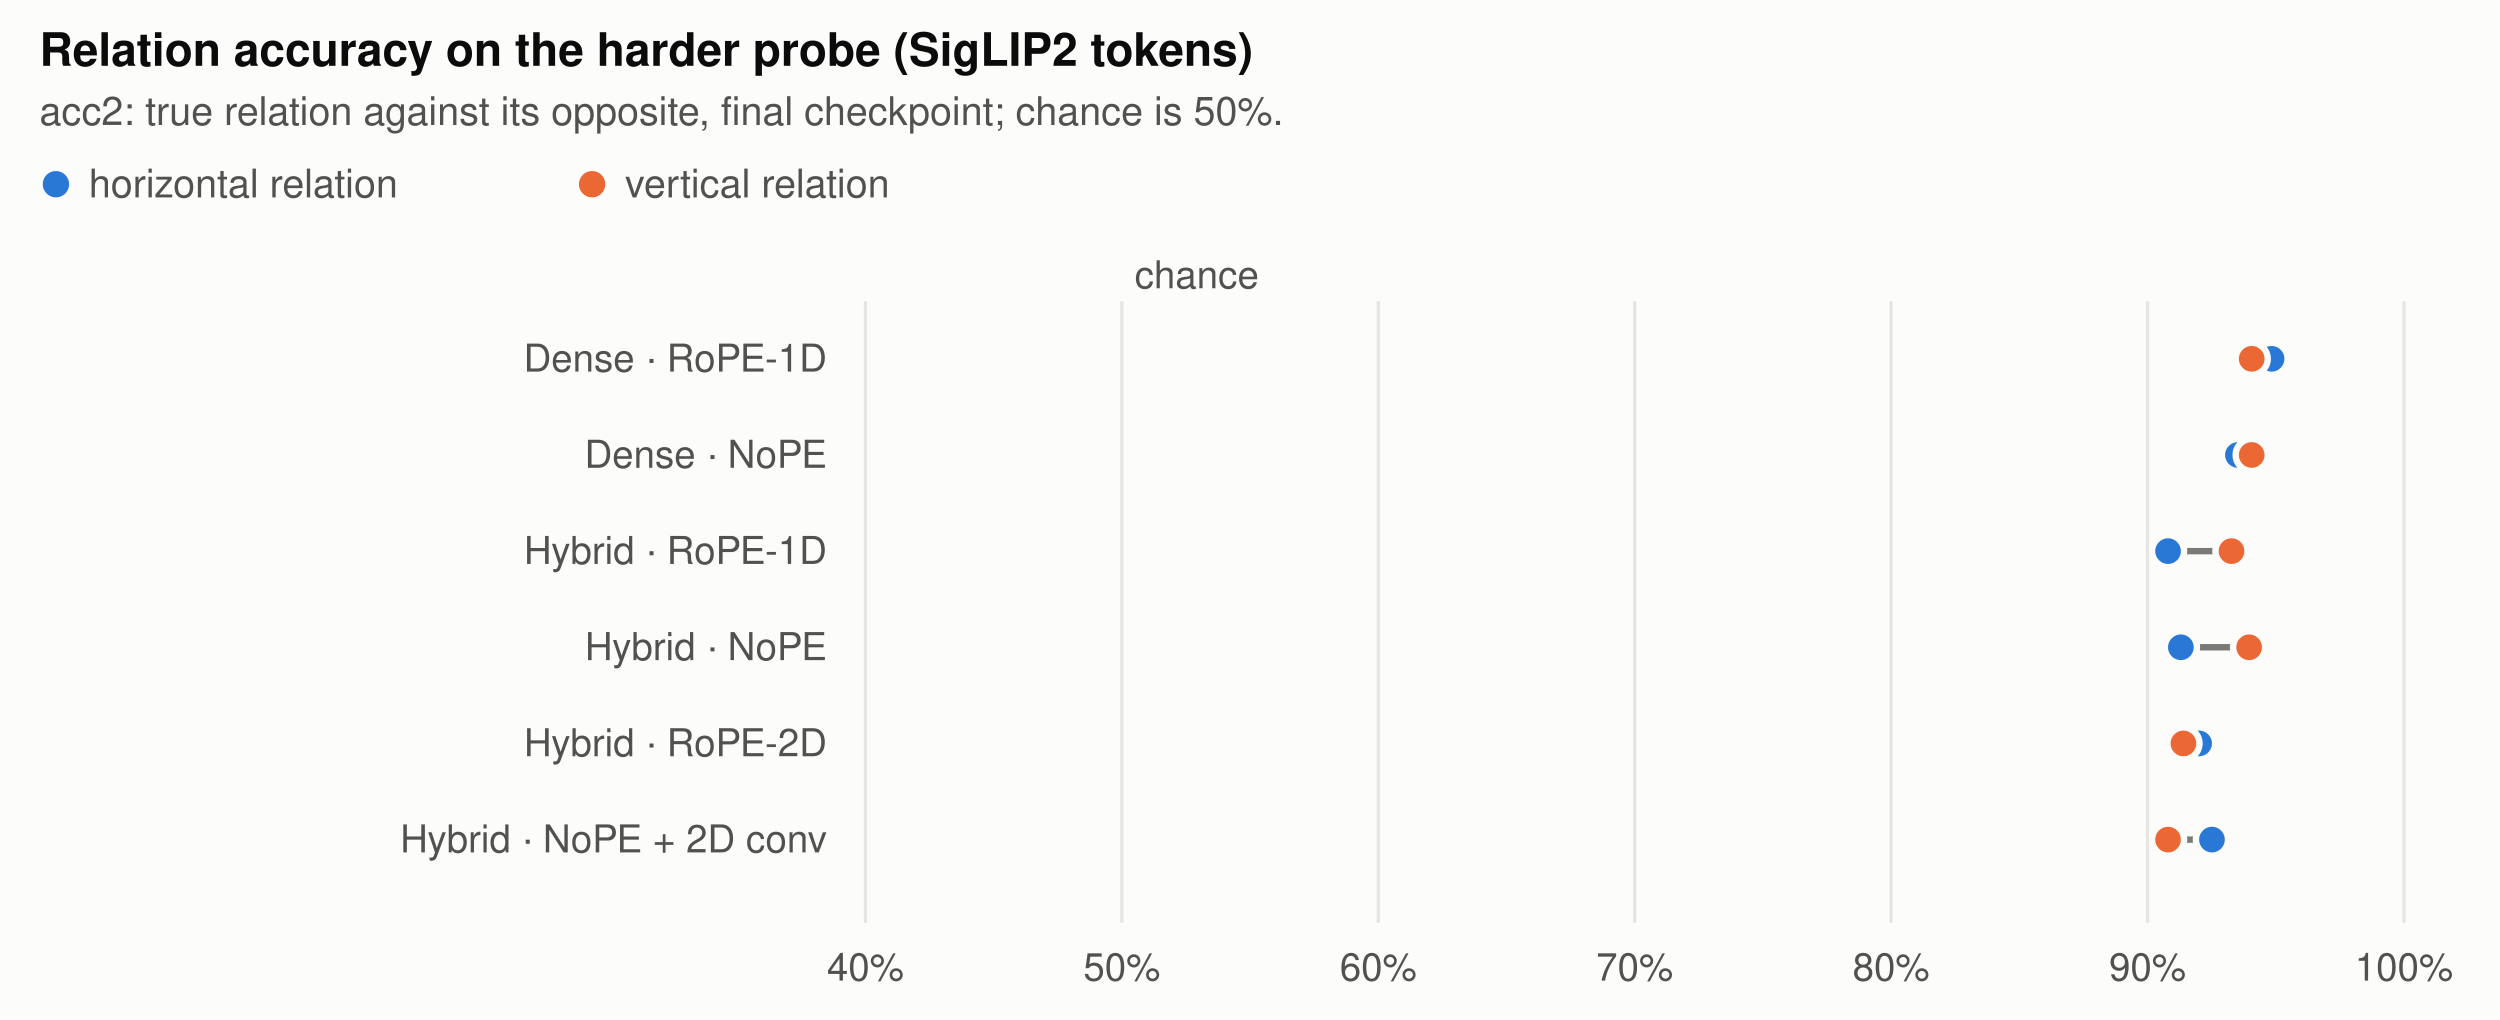
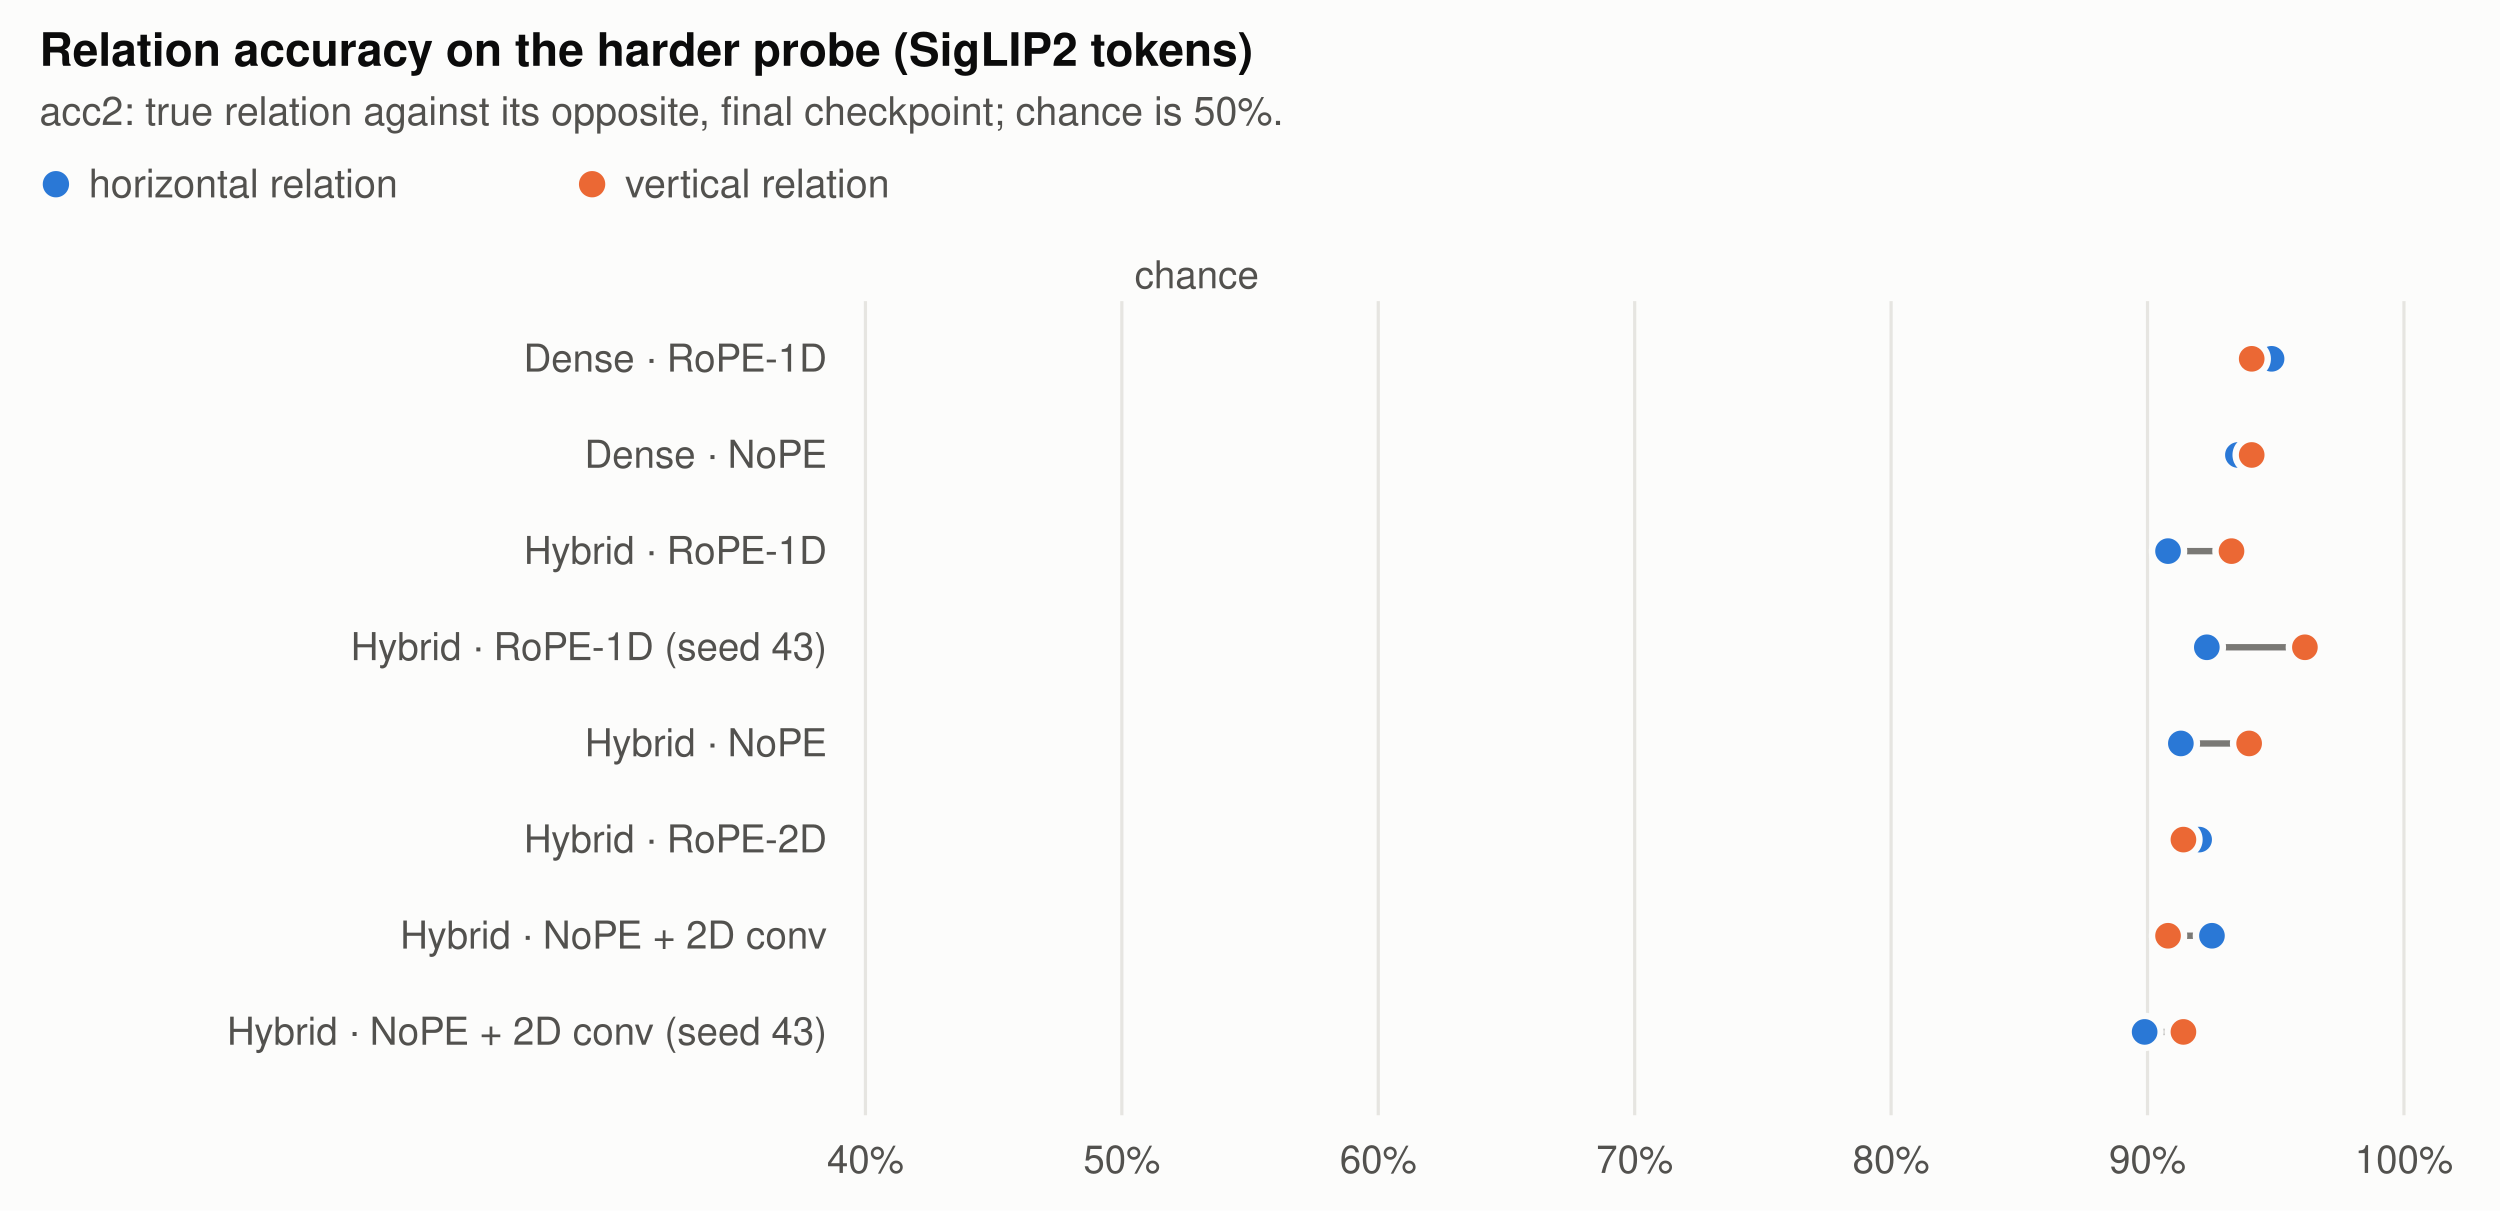
- <svg xmlns="http://www.w3.org/2000/svg" viewBox="0 0 760 310" role="img" aria-label="Relation accuracy on the harder probe (SigLIP2 tokens)">
+ <svg xmlns="http://www.w3.org/2000/svg" viewBox="0 0 760 368" role="img" aria-label="Relation accuracy on the harder probe (SigLIP2 tokens)">
  <style>text{font-family:-apple-system,'Segoe UI',Helvetica,Arial,sans-serif}.grid{stroke:#e6e5e1;stroke-width:1}.tick,.row,.end,.key{fill:#52514e;font-size:12px}.title{fill:#0b0b0b;font-size:14px;font-weight:600}.sub{fill:#52514e;font-size:12px}.link{stroke:#7a7975;stroke-width:2;stroke-linecap:round}.dot{stroke:#fcfcfb;stroke-width:2}.s1,.c1{fill:#2a78d6}.s2,.c2{fill:#eb6834}.c3{fill:#1baf7a}.c4{fill:#eda100}.line{fill:none;stroke-width:2;stroke-linejoin:round;stroke-linecap:round}path.c1{stroke:#2a78d6}path.c2{stroke:#eb6834}path.c3{stroke:#1baf7a}path.c4{stroke:#eda100}</style>
  <rect width="100%" height="100%" fill="#fcfcfb" />
  <text class="title" x="12" y="20">Relation accuracy on the harder probe (SigLIP2 tokens)</text>
  <text class="sub" x="12" y="38">acc2: true relation against its opposite, final checkpoint; chance is 50%.</text>
  <circle class="dot s1" cx="17" cy="56" r="5" />
  <text class="key" x="27" y="60">horizontal relation</text>
  <circle class="dot s2" cx="180" cy="56" r="5" />
  <text class="key" x="190" y="60">vertical relation</text>
  <g transform="translate(0,74) scale(0.9744)">
-     <line class="grid" x1="270.0" x2="270.0" y1="18" y2="212" />
-     <text class="tick" x="270.0" y="230" text-anchor="middle">40%</text>
-     <line class="grid" x1="350.0" x2="350.0" y1="18" y2="212" />
-     <text class="tick" x="350.0" y="230" text-anchor="middle">50%</text>
-     <line class="grid" x1="430.0" x2="430.0" y1="18" y2="212" />
-     <text class="tick" x="430.0" y="230" text-anchor="middle">60%</text>
-     <line class="grid" x1="510.0" x2="510.0" y1="18" y2="212" />
-     <text class="tick" x="510.0" y="230" text-anchor="middle">70%</text>
-     <line class="grid" x1="590.0" x2="590.0" y1="18" y2="212" />
-     <text class="tick" x="590.0" y="230" text-anchor="middle">80%</text>
-     <line class="grid" x1="670.0" x2="670.0" y1="18" y2="212" />
-     <text class="tick" x="670.0" y="230" text-anchor="middle">90%</text>
-     <line class="grid" x1="750.0" x2="750.0" y1="18" y2="212" />
-     <text class="tick" x="750.0" y="230" text-anchor="middle">100%</text>
+     <line class="grid" x1="270.0" x2="270.0" y1="18" y2="272" />
+     <text class="tick" x="270.0" y="290" text-anchor="middle">40%</text>
+     <line class="grid" x1="350.0" x2="350.0" y1="18" y2="272" />
+     <text class="tick" x="350.0" y="290" text-anchor="middle">50%</text>
+     <line class="grid" x1="430.0" x2="430.0" y1="18" y2="272" />
+     <text class="tick" x="430.0" y="290" text-anchor="middle">60%</text>
+     <line class="grid" x1="510.0" x2="510.0" y1="18" y2="272" />
+     <text class="tick" x="510.0" y="290" text-anchor="middle">70%</text>
+     <line class="grid" x1="590.0" x2="590.0" y1="18" y2="272" />
+     <text class="tick" x="590.0" y="290" text-anchor="middle">80%</text>
+     <line class="grid" x1="670.0" x2="670.0" y1="18" y2="272" />
+     <text class="tick" x="670.0" y="290" text-anchor="middle">90%</text>
+     <line class="grid" x1="750.0" x2="750.0" y1="18" y2="272" />
+     <text class="tick" x="750.0" y="290" text-anchor="middle">100%</text>
    <text class="tick" x="354.0" y="14">chance</text>
    <text class="row" x="258" y="40" text-anchor="end">Dense · RoPE-1D</text>
    <line class="link" x1="702.5" x2="708.7" y1="36" y2="36" />
    <circle class="dot s1" cx="708.7" cy="36" r="5" />
    <circle class="dot s2" cx="702.5" cy="36" r="5" />
    <text class="row" x="258" y="70" text-anchor="end">Dense · NoPE</text>
    <line class="link" x1="698.2" x2="702.5" y1="66" y2="66" />
    <circle class="dot s1" cx="698.2" cy="66" r="5" />
    <circle class="dot s2" cx="702.5" cy="66" r="5" />
    <text class="row" x="258" y="100" text-anchor="end">Hybrid · RoPE-1D</text>
    <line class="link" x1="676.4" x2="696.2" y1="96" y2="96" />
    <circle class="dot s1" cx="676.4" cy="96" r="5" />
    <circle class="dot s2" cx="696.2" cy="96" r="5" />
-     <text class="row" x="258" y="130" text-anchor="end">Hybrid · NoPE</text>
-     <line class="link" x1="680.4" x2="701.7" y1="126" y2="126" />
-     <circle class="dot s1" cx="680.4" cy="126" r="5" />
-     <circle class="dot s2" cx="701.7" cy="126" r="5" />
-     <text class="row" x="258" y="160" text-anchor="end">Hybrid · RoPE-2D</text>
-     <line class="link" x1="681.2" x2="686.1" y1="156" y2="156" />
-     <circle class="dot s1" cx="686.1" cy="156" r="5" />
-     <circle class="dot s2" cx="681.2" cy="156" r="5" />
-     <text class="row" x="258" y="190" text-anchor="end">Hybrid · NoPE + 2D conv</text>
-     <line class="link" x1="676.4" x2="690.1" y1="186" y2="186" />
-     <circle class="dot s1" cx="690.1" cy="186" r="5" />
-     <circle class="dot s2" cx="676.4" cy="186" r="5" />
+     <text class="row" x="258" y="130" text-anchor="end">Hybrid · RoPE-1D (seed 43)</text>
+     <line class="link" x1="688.5" x2="719.1" y1="126" y2="126" />
+     <circle class="dot s1" cx="688.5" cy="126" r="5" />
+     <circle class="dot s2" cx="719.1" cy="126" r="5" />
+     <text class="row" x="258" y="160" text-anchor="end">Hybrid · NoPE</text>
+     <line class="link" x1="680.4" x2="701.7" y1="156" y2="156" />
+     <circle class="dot s1" cx="680.4" cy="156" r="5" />
+     <circle class="dot s2" cx="701.7" cy="156" r="5" />
+     <text class="row" x="258" y="190" text-anchor="end">Hybrid · RoPE-2D</text>
+     <line class="link" x1="681.2" x2="686.1" y1="186" y2="186" />
+     <circle class="dot s1" cx="686.1" cy="186" r="5" />
+     <circle class="dot s2" cx="681.2" cy="186" r="5" />
+     <text class="row" x="258" y="220" text-anchor="end">Hybrid · NoPE + 2D conv</text>
+     <line class="link" x1="676.4" x2="690.1" y1="216" y2="216" />
+     <circle class="dot s1" cx="690.1" cy="216" r="5" />
+     <circle class="dot s2" cx="676.4" cy="216" r="5" />
+     <text class="row" x="258" y="250" text-anchor="end">Hybrid · NoPE + 2D conv (seed 43)</text>
+     <line class="link" x1="669.1" x2="681.2" y1="246" y2="246" />
+     <circle class="dot s1" cx="669.1" cy="246" r="5" />
+     <circle class="dot s2" cx="681.2" cy="246" r="5" />
  </g>
</svg>
